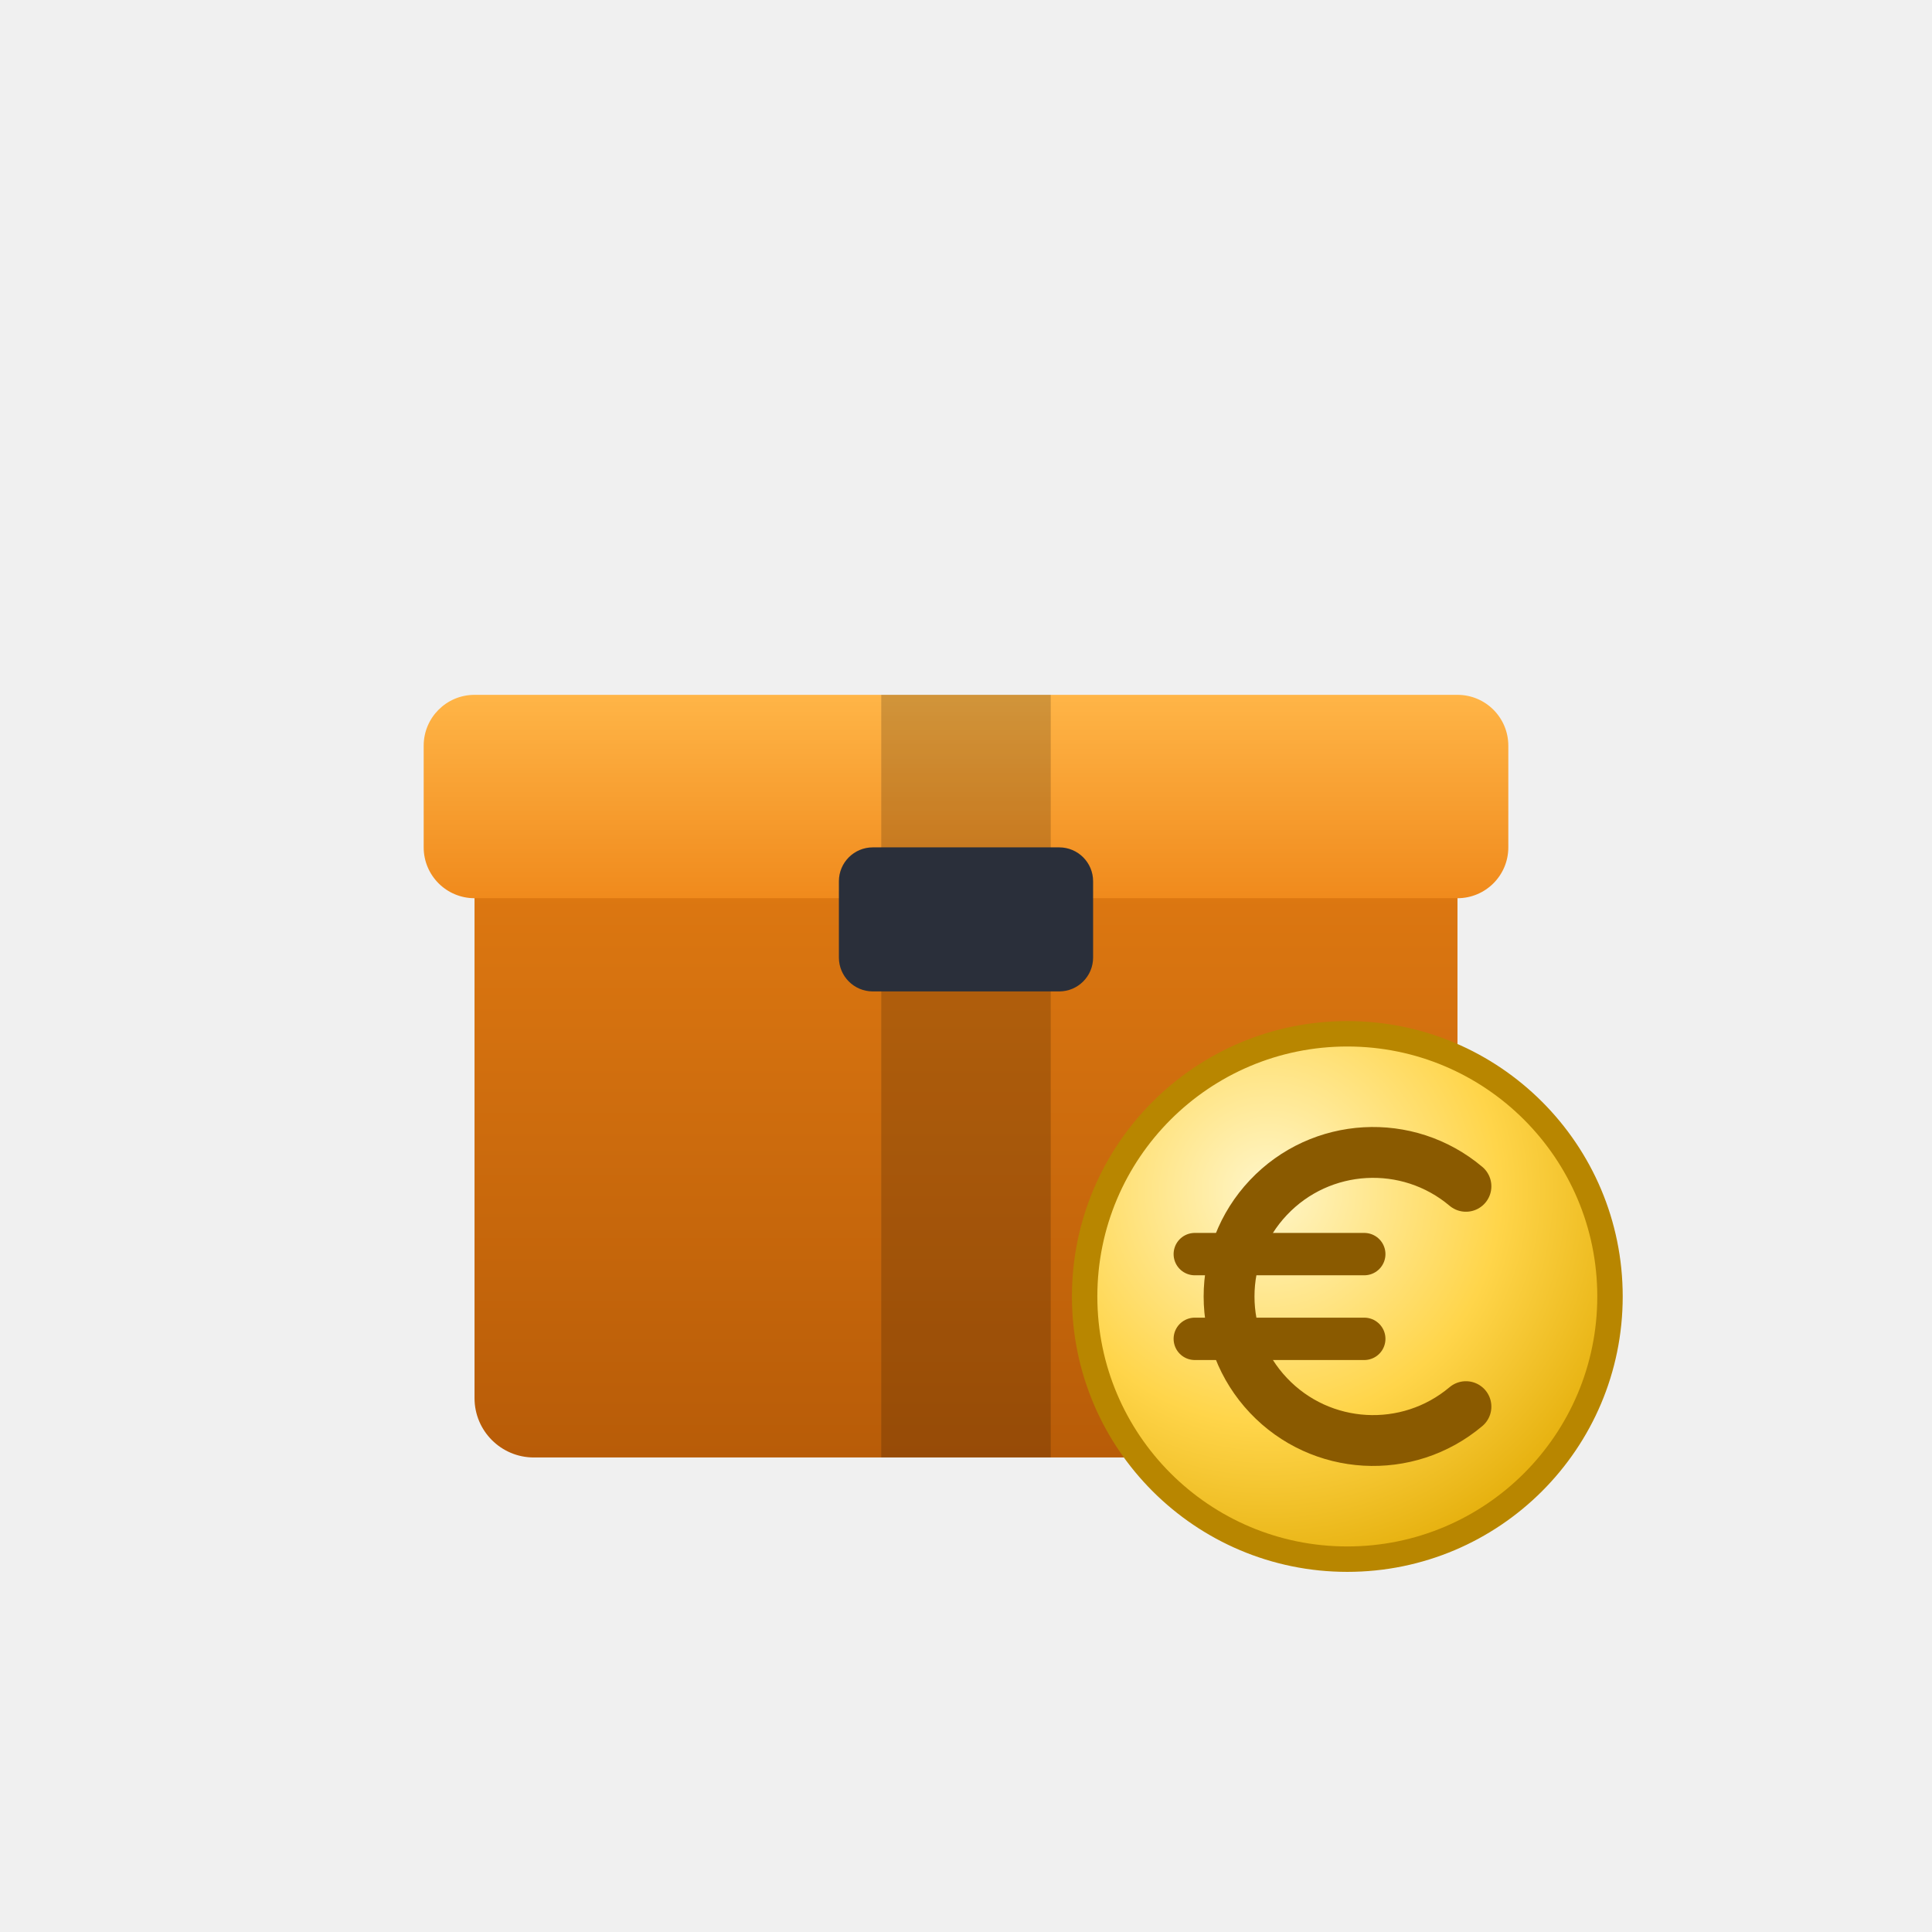
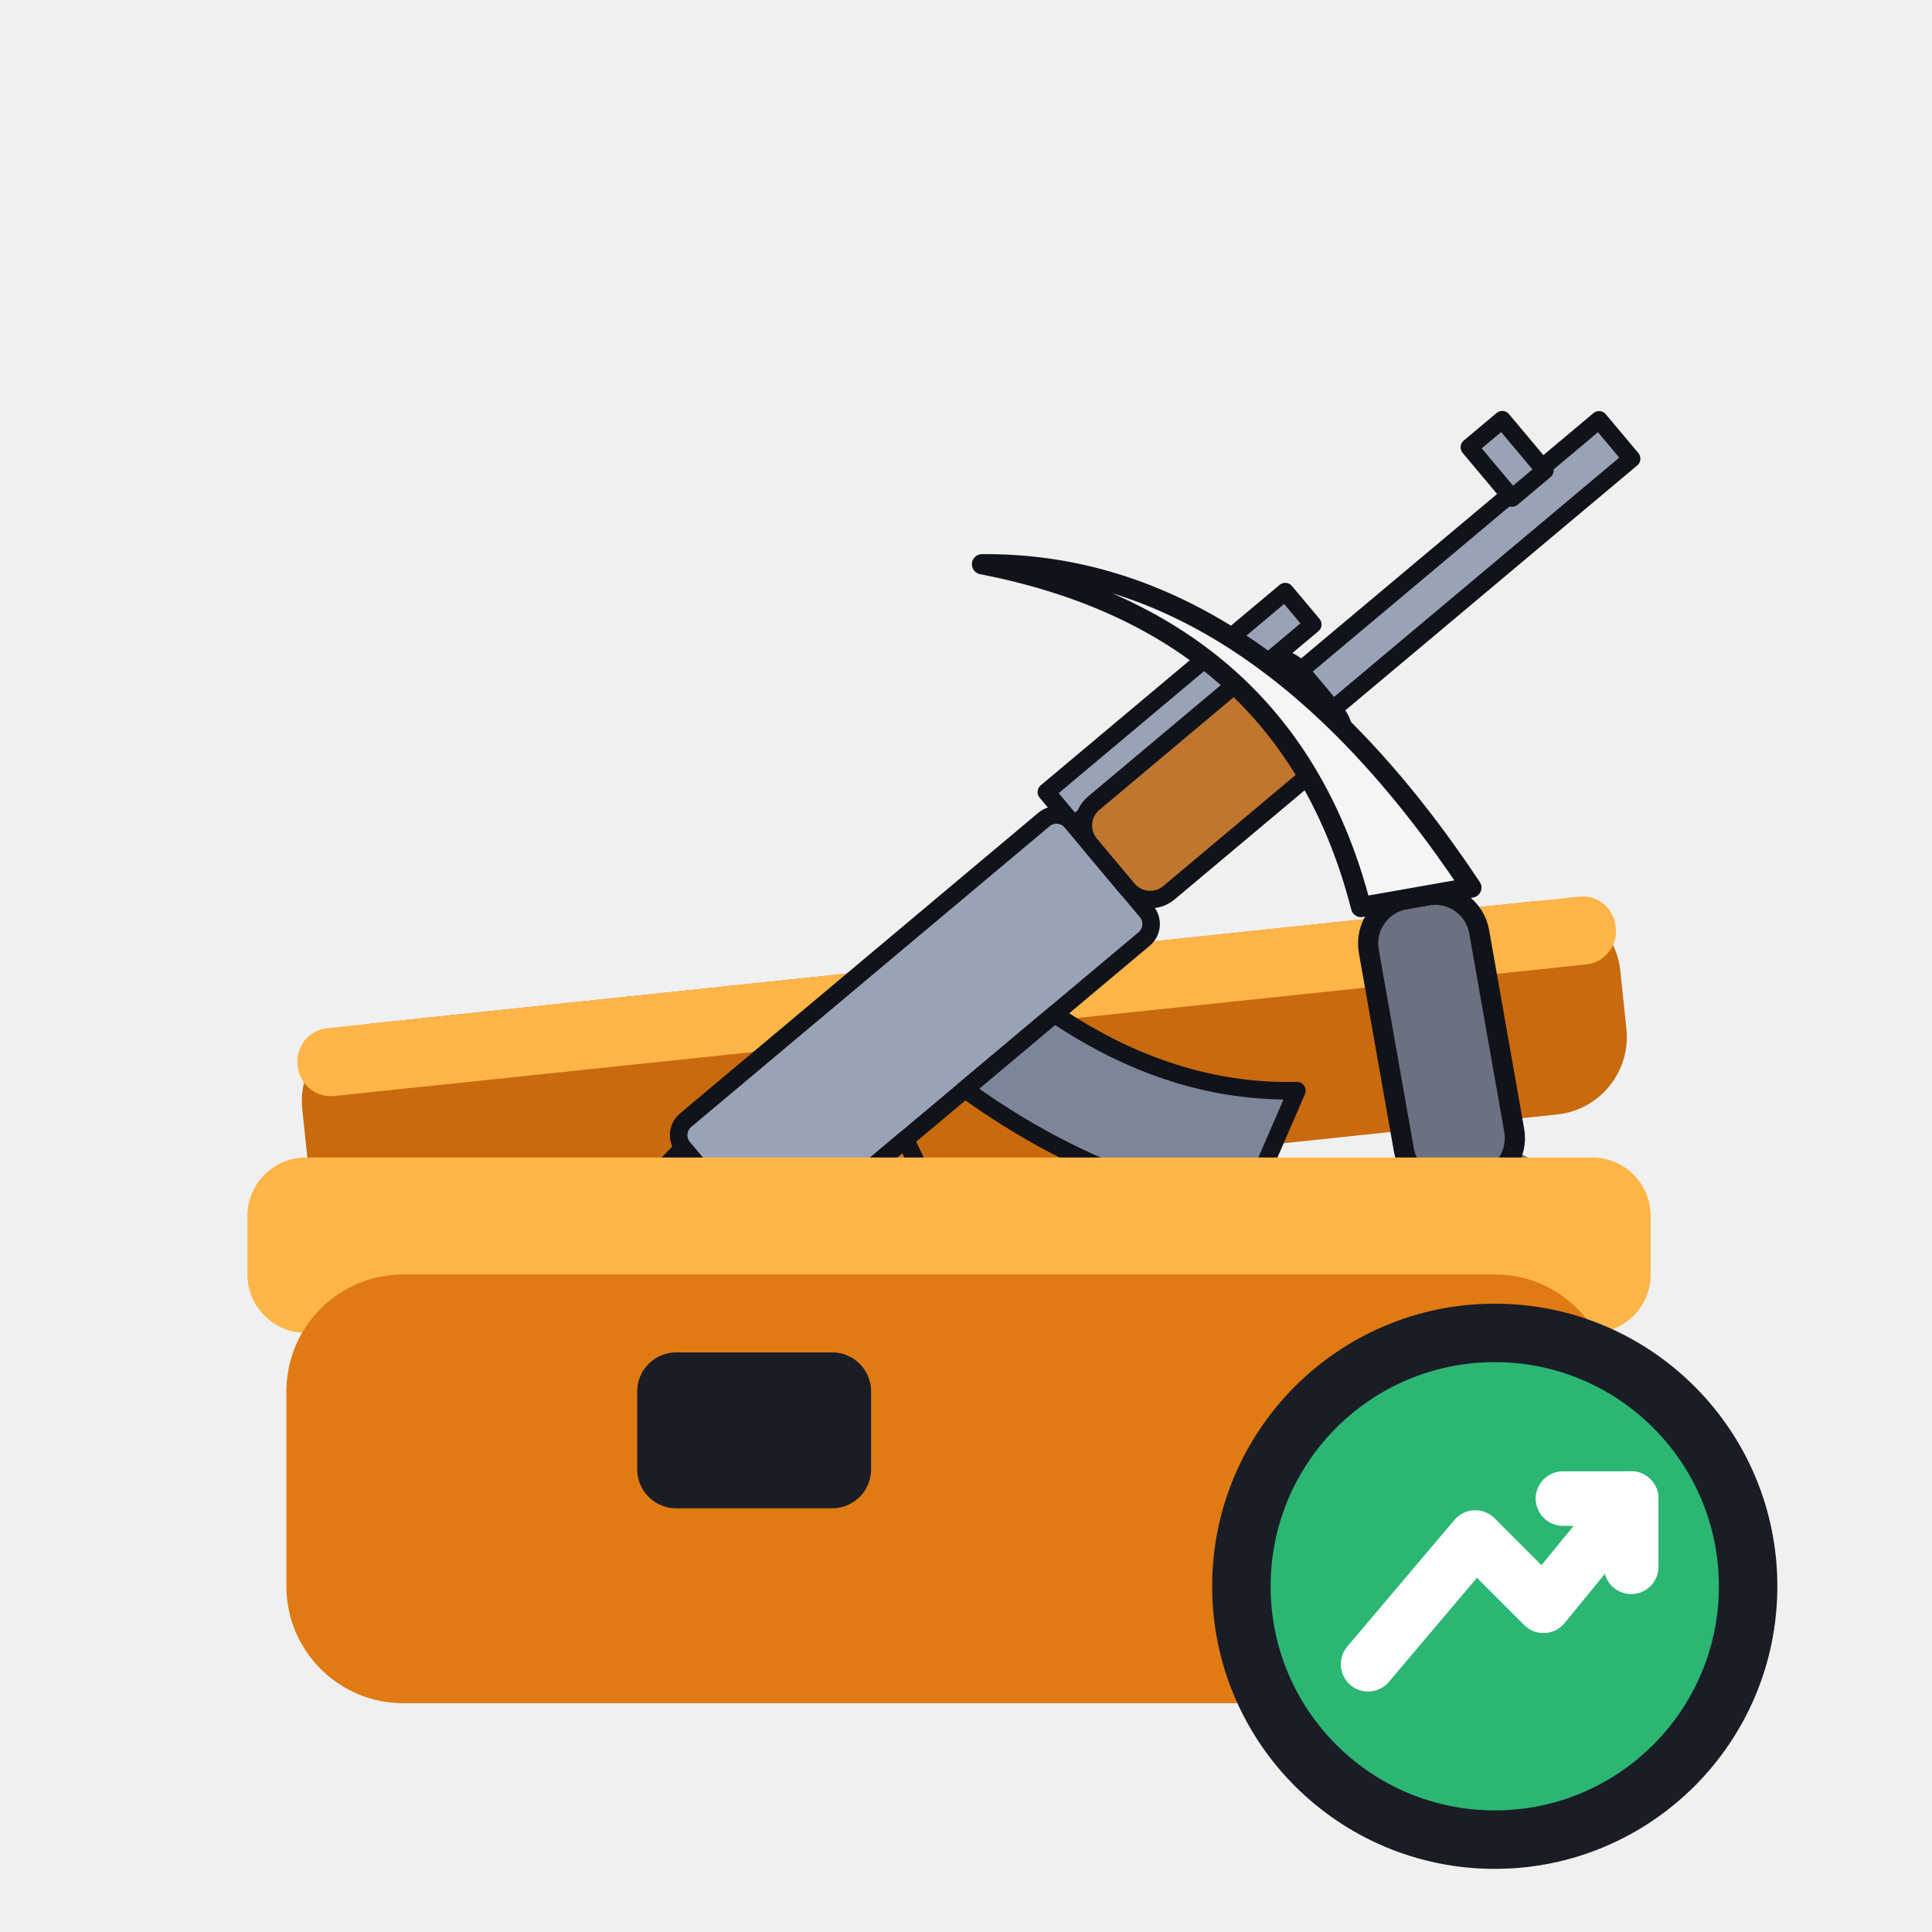
<svg xmlns="http://www.w3.org/2000/svg" width="456" height="456" viewBox="0 0 456 456">
-   <defs>
-     <linearGradient id="lid" x1="0" y1="0" x2="0" y2="1">
-       <stop offset="0" stop-color="#FFB547" />
-       <stop offset="1" stop-color="#F08A1C" />
-     </linearGradient>
-     <linearGradient id="box" x1="0" y1="0" x2="0" y2="1">
-       <stop offset="0" stop-color="#E07A12" />
-       <stop offset="1" stop-color="#B85C08" />
-     </linearGradient>
-     <radialGradient id="coin" cx=".35" cy=".3" r=".8">
-       <stop offset="0" stop-color="#FFF6C9" />
-       <stop offset=".55" stop-color="#FFD54A" />
-       <stop offset="1" stop-color="#E0A800" />
-     </radialGradient>
-   </defs>
-   <rect x="112" y="196" width="232" height="148" rx="14" fill="url(#box)" />
-   <rect x="100" y="164" width="256" height="48" rx="12" fill="url(#lid)" />
-   <rect x="208" y="164" width="40" height="180" fill="#000" fill-opacity=".18" />
-   <rect x="198" y="200" width="60" height="34" rx="8" fill="#2A2F3A" />
-   <circle cx="318" cy="306" r="62" fill="url(#coin)" stroke="#B88600" stroke-width="6" />
-   <path d="M346 280 A34 34 0 1 0 346 332" fill="none" stroke="#8A5A00" stroke-width="12" stroke-linecap="round" />
-   <path d="M282 296 H322 M282 316 H322" stroke="#8A5A00" stroke-width="10" stroke-linecap="round" />
+   <g transform="translate(-6,-12) scale(4.6)">
+     <g transform="rotate(-6 50 50)">
+       <rect x="16" y="52" width="68" height="11" rx="4" fill="#C96A0E" />
+       <rect x="16" y="52" width="68" height="3.5" rx="1.7" fill="#FFB547" />
+     </g>
+     <g transform="translate(20,70) rotate(-40)" stroke="#11131A" stroke-width="0.9" stroke-linejoin="round">
+       <path d="M0 6 L18 4 L20 10 L2 16Z" fill="#C0762E" />
+       <rect x="44" y="2" width="16" height="2.2" fill="#9AA3B5" />
+       <rect x="18" y="3" width="26" height="8" rx="1" fill="#9AA3B5" />
+       <rect x="44" y="4" width="14" height="6" rx="1.5" fill="#C0762E" />
+       <rect x="58" y="5.6" width="20" height="2.6" fill="#9AA3B5" />
+       <rect x="72" y="2.4" width="2.2" height="3.4" fill="#9AA3B5" />
+       <path d="M22 11 L27 11 L25 19 L20 19Z" fill="#C0762E" />
+       <path d="M31 11 L37 11 Q39 18 44 22 L38 25 Q33 19 31 11Z" fill="#7D8699" />
+     </g>
+     <g transform="translate(74,72) rotate(-100) scale(1.15)" stroke="#11131A" stroke-width="0.9" stroke-linejoin="round">
+       <circle cx="4" cy="3.5" r="3.6" fill="none" stroke="#6B7180" stroke-width="2.2" />
+       <rect x="7" y="1" width="13" height="5" rx="2" fill="#6B7180" />
+       <path d="M20 1 Q33 0 38 -13 Q36 -1 20 6Z" fill="#F4F5F7" />
+     </g>
+     <rect x="14" y="62" width="72" height="9" rx="3" fill="#FFB547" />
+     <rect x="16" y="68" width="68" height="22" rx="6" fill="#E07A12" />
+     <rect x="34" y="72" width="12" height="8" rx="2" fill="#1A1D26" />
+     <circle cx="78" cy="84" r="13" fill="#2BB673" stroke="#1A1D26" stroke-width="3" />
+     <path d="M71.5 88 L77 81.5 L80.5 85 L85 79.5" fill="none" stroke="#fff" stroke-width="2.8" stroke-linecap="round" stroke-linejoin="round" />
+     <path d="M81.5 79.5 H85 V83" fill="none" stroke="#fff" stroke-width="2.8" stroke-linecap="round" stroke-linejoin="round" />
+   </g>
</svg>
